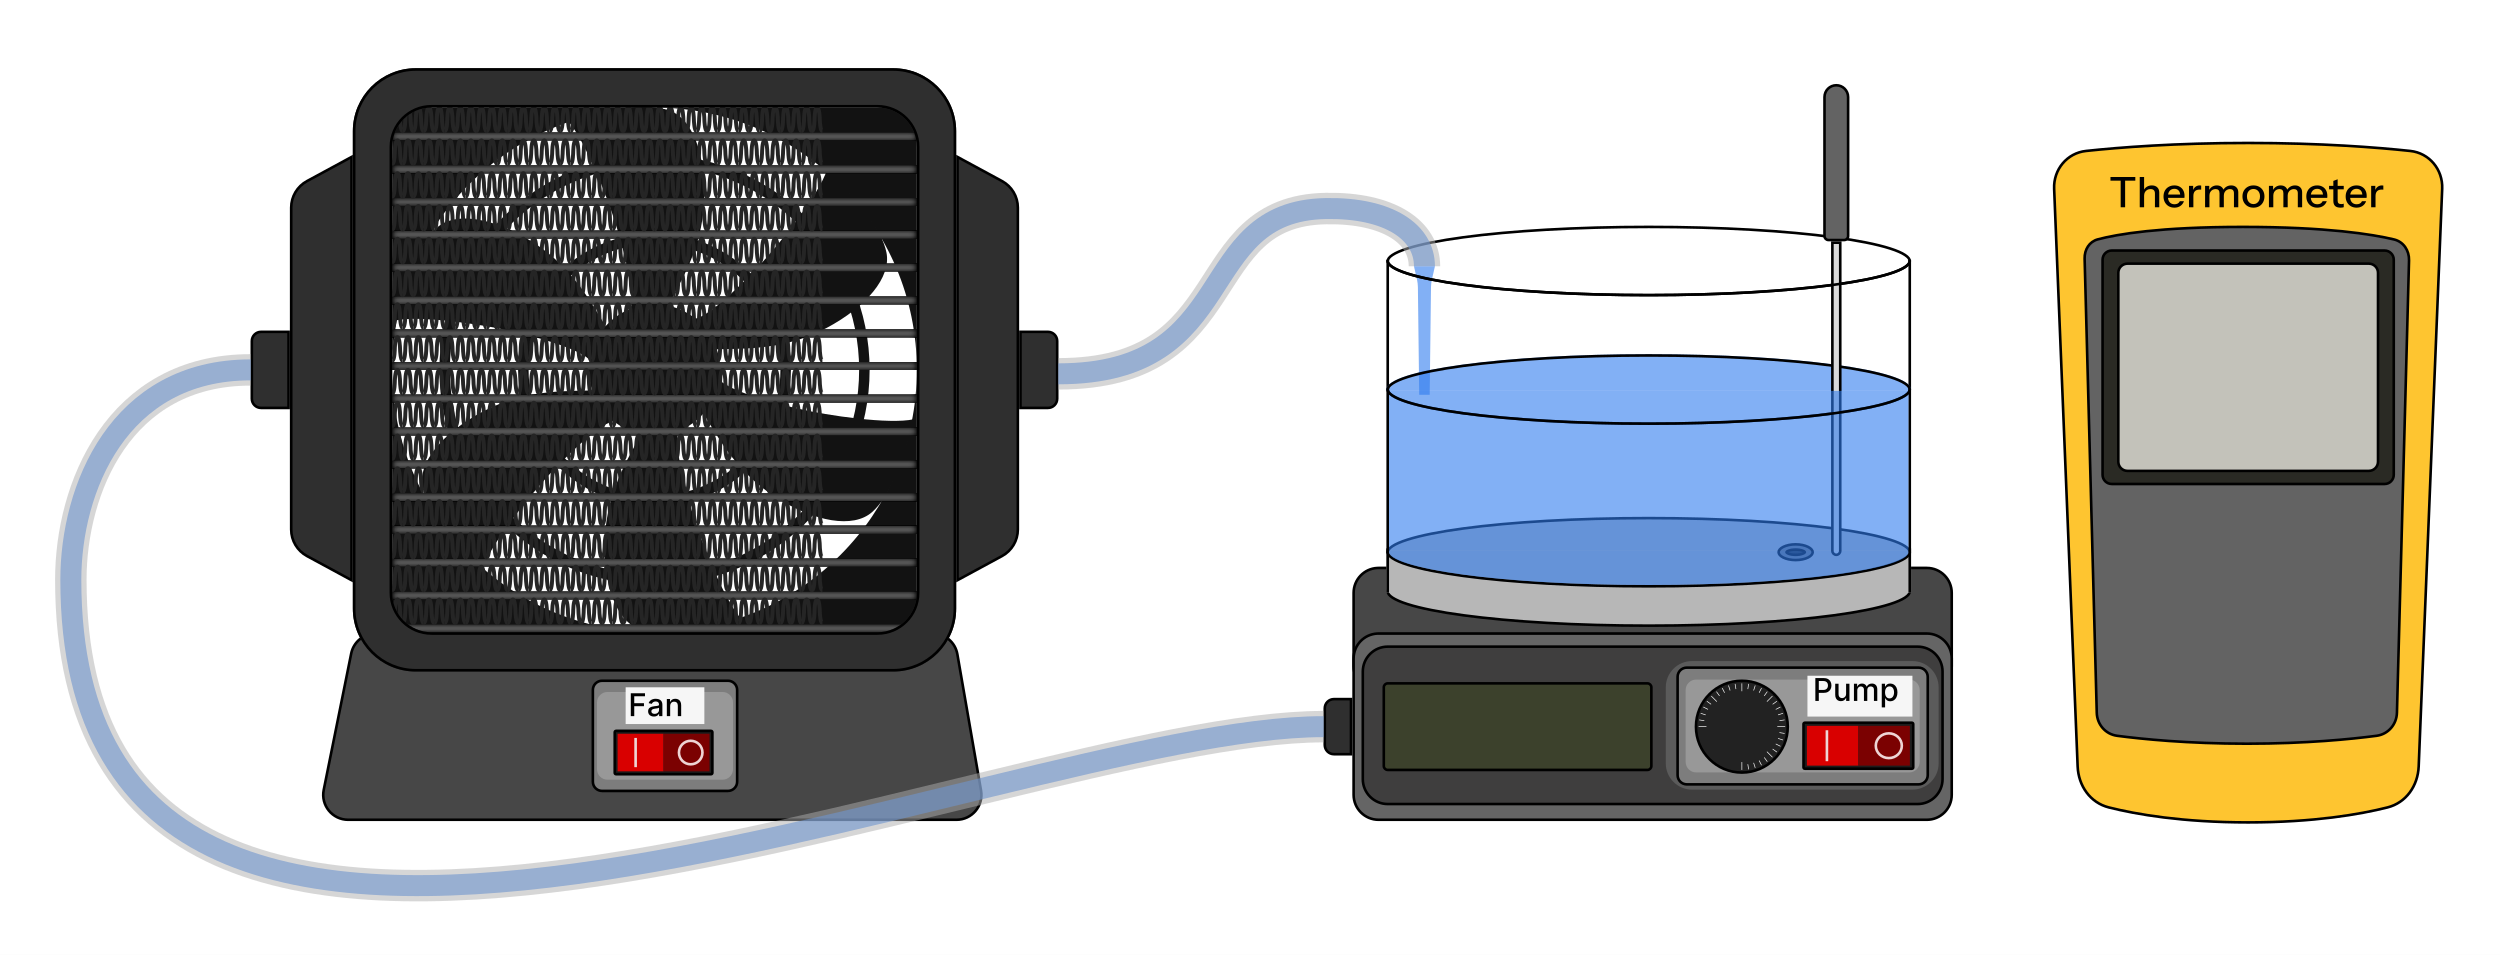
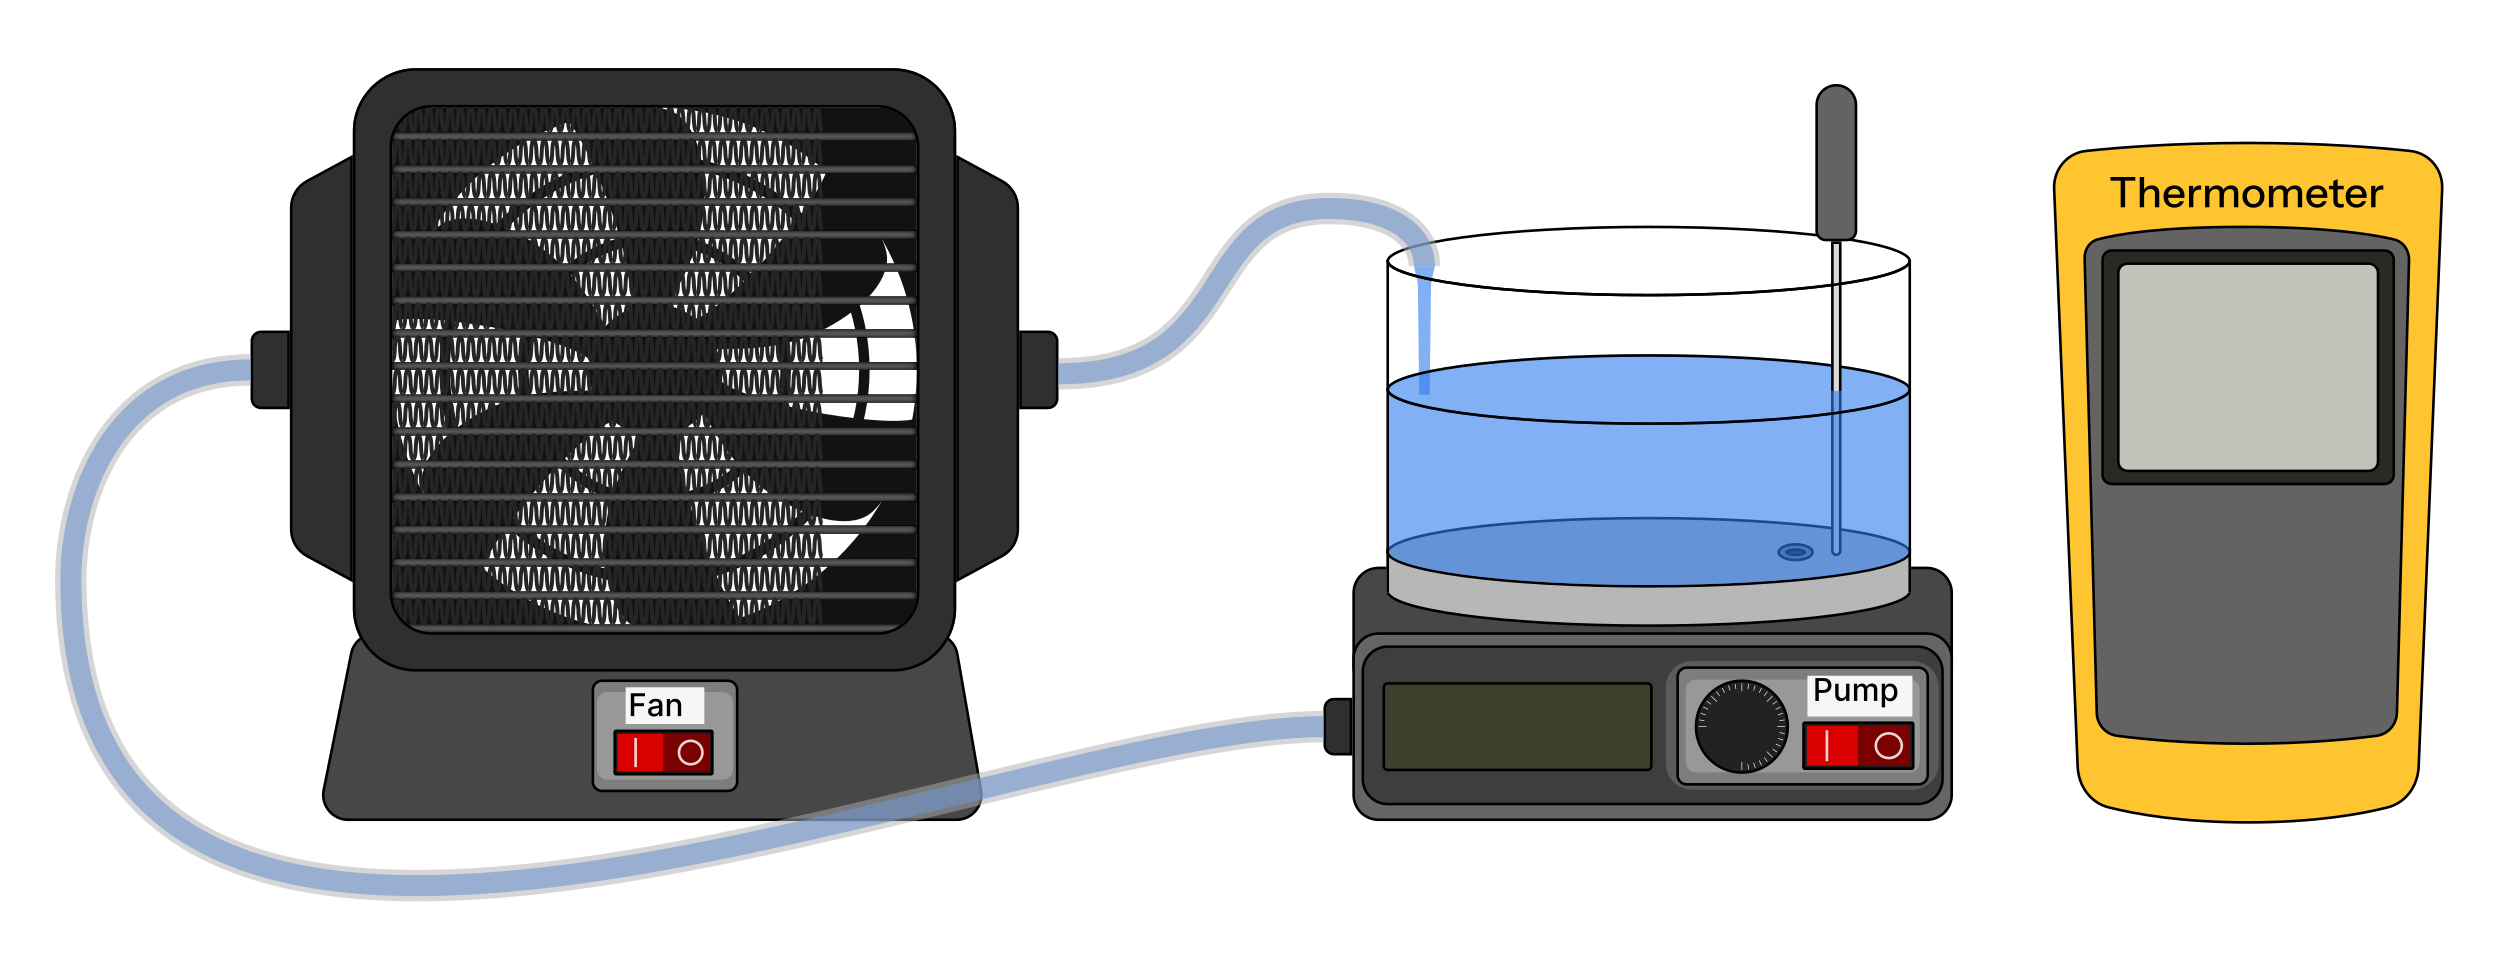
<svg xmlns="http://www.w3.org/2000/svg" xmlns:xlink="http://www.w3.org/1999/xlink" width="953" height="364" viewBox="0 0 953 364" fill="none">
  <g id="crossExchanger">
    <rect width="953" height="364" fill="white" />
    <g id="pump">
      <path id="pumpBack" d="M525.5 216.5H734.5C739.747 216.5 744 220.753 744 226V254C744 259.247 739.747 263.5 734.5 263.5H525.5C520.253 263.5 516 259.247 516 254V226C516 220.917 519.991 216.767 525.011 216.513L525.5 216.5Z" fill="#474747" stroke="black" />
      <path id="pumpFace" d="M525.5 241.5H734.5C739.747 241.5 744 245.753 744 251V303C744 308.247 739.747 312.5 734.5 312.5H525.5C520.253 312.5 516 308.247 516 303V251C516 245.917 519.991 241.767 525.011 241.513L525.5 241.5Z" fill="#656565" stroke="black" />
      <g id="pumpBody">
        <rect id="Rectangle 8" x="740.5" y="306.5" width="221" height="60" rx="9.5" transform="rotate(180 740.5 306.5)" fill="#3F3E3E" stroke="black" />
        <rect id="Rectangle 9" x="739" y="301" width="104" height="49" rx="10" transform="rotate(180 739 301)" fill="#5B5B5B" />
        <rect id="displayScreen" x="527.5" y="260.5" width="102" height="33" rx="1.5" fill="#3C412C" stroke="black" />
      </g>
      <g id="pumpCtrl">
        <g id="ctrlBase">
          <rect id="Rectangle 5" x="639.5" y="254.5" width="95.356" height="44.5" rx="3.5" fill="#7D7D7D" stroke="black" />
          <rect id="Rectangle 6" x="642.569" y="259.056" width="89.218" height="35.389" rx="4" fill="#989898" />
        </g>
        <g id="pumpLabel">
          <rect id="Rectangle 7" x="689" y="257.592" width="40.017" height="15.566" fill="#F6F6F6" />
          <path id="Pump" d="M692.011 267.197V258.47H695.122C695.801 258.47 696.363 258.594 696.809 258.841C697.255 259.088 697.589 259.426 697.811 259.855C698.032 260.281 698.143 260.761 698.143 261.295C698.143 261.832 698.031 262.315 697.806 262.744C697.585 263.17 697.25 263.508 696.801 263.758C696.355 264.006 695.794 264.129 695.117 264.129H692.978V263.013H694.998C695.427 263.013 695.775 262.939 696.042 262.791C696.309 262.641 696.505 262.436 696.63 262.177C696.755 261.919 696.818 261.625 696.818 261.295C696.818 260.966 696.755 260.673 696.63 260.418C696.505 260.162 696.308 259.962 696.038 259.817C695.771 259.672 695.419 259.599 694.981 259.599H693.328V267.197H692.011ZM703.731 264.483V260.652H705.009V267.197H703.756V266.064H703.688C703.538 266.413 703.296 266.704 702.964 266.937C702.634 267.168 702.224 267.283 701.732 267.283C701.312 267.283 700.94 267.19 700.616 267.006C700.295 266.818 700.042 266.541 699.857 266.175C699.675 265.808 699.584 265.355 699.584 264.815V260.652H700.859V264.662C700.859 265.108 700.982 265.463 701.229 265.727C701.476 265.991 701.798 266.123 702.192 266.123C702.431 266.123 702.668 266.064 702.904 265.945C703.143 265.825 703.34 265.645 703.496 265.403C703.655 265.162 703.734 264.855 703.731 264.483ZM706.721 267.197V260.652H707.944V261.717H708.025C708.161 261.356 708.385 261.075 708.694 260.873C709.004 260.669 709.375 260.567 709.806 260.567C710.244 260.567 710.61 260.669 710.906 260.873C711.204 261.078 711.424 261.359 711.566 261.717H711.635C711.791 261.368 712.039 261.089 712.38 260.882C712.721 260.672 713.127 260.567 713.599 260.567C714.193 260.567 714.677 260.753 715.052 261.125C715.43 261.497 715.619 262.058 715.619 262.808V267.197H714.345V262.927C714.345 262.484 714.224 262.163 713.983 261.964C713.741 261.766 713.453 261.666 713.117 261.666C712.703 261.666 712.38 261.794 712.15 262.05C711.92 262.302 711.805 262.628 711.805 263.025V267.197H710.535V262.847C710.535 262.491 710.424 262.206 710.203 261.99C709.981 261.774 709.693 261.666 709.338 261.666C709.096 261.666 708.873 261.73 708.669 261.858C708.467 261.983 708.304 262.158 708.179 262.382C708.056 262.606 707.995 262.866 707.995 263.162V267.197H706.721ZM717.327 269.652V260.652H718.571V261.713H718.677C718.751 261.577 718.858 261.419 718.997 261.24C719.136 261.061 719.329 260.905 719.577 260.771C719.824 260.635 720.15 260.567 720.557 260.567C721.085 260.567 721.557 260.7 721.972 260.967C722.386 261.234 722.712 261.619 722.947 262.122C723.186 262.625 723.305 263.23 723.305 263.937C723.305 264.645 723.187 265.251 722.952 265.757C722.716 266.26 722.392 266.648 721.98 266.92C721.568 267.19 721.098 267.325 720.57 267.325C720.172 267.325 719.847 267.258 719.594 267.125C719.344 266.991 719.148 266.835 719.006 266.656C718.864 266.477 718.754 266.318 718.677 266.179H718.601V269.652H717.327ZM718.575 263.925C718.575 264.385 718.642 264.788 718.775 265.135C718.909 265.481 719.102 265.753 719.355 265.949C719.608 266.142 719.918 266.239 720.284 266.239C720.665 266.239 720.983 266.138 721.239 265.936C721.494 265.731 721.687 265.454 721.818 265.105C721.952 264.756 722.018 264.362 722.018 263.925C722.018 263.493 721.953 263.105 721.822 262.761C721.695 262.418 721.501 262.146 721.243 261.947C720.987 261.748 720.668 261.649 720.284 261.649C719.915 261.649 719.602 261.744 719.347 261.935C719.094 262.125 718.902 262.391 718.771 262.731C718.641 263.072 718.575 263.47 718.575 263.925Z" fill="black" />
        </g>
        <g id="Switch">
          <rect id="switchBack" x="687.5" y="275.5" width="41.825" height="17.537" rx="0.5" fill="#1C1C1C" stroke="black" />
          <rect id="switchOn" x="688.784" y="276.685" width="19.628" height="15.167" fill="#D90000" />
          <rect id="switchOff" x="708.412" y="276.685" width="19.628" height="15.167" fill="#7B0101" />
          <path id="Ellipse 6" d="M720.011 279.556C722.723 279.556 724.972 281.639 724.972 284.268C724.972 286.898 722.723 288.981 720.011 288.981C717.298 288.981 715.05 286.898 715.05 284.268C715.05 281.639 717.298 279.556 720.011 279.556Z" stroke="#EED5D5" />
          <line id="Line 1" x1="696.422" y1="278.37" x2="696.422" y2="290.167" stroke="#EED5D5" />
        </g>
        <g id="flowDial">
          <circle id="dialBody" cx="664" cy="276.999" r="17.5" fill="#222222" stroke="black" />
          <g id="minorTicks">
            <path id="Line 4" d="M647.703 274.418L649.678 274.731" stroke="white" stroke-width="0.25" />
            <path id="Line 4_2" d="M648.307 271.901L650.21 272.519" stroke="white" stroke-width="0.25" />
            <path id="Line 4_3" d="M649.298 269.509L651.08 270.417" stroke="white" stroke-width="0.25" />
            <path id="Line 4_4" d="M650.651 267.301L652.269 268.477" stroke="white" stroke-width="0.25" />
            <path id="Line 4_5" d="M654.301 263.651L655.477 265.269" stroke="white" stroke-width="0.25" />
            <path id="Line 4_6" d="M656.509 262.298L657.417 264.08" stroke="white" stroke-width="0.25" />
            <path id="Line 4_7" d="M658.901 261.307L659.519 263.209" stroke="white" stroke-width="0.25" />
            <path id="Line 4_8" d="M661.419 260.703L661.732 262.678" stroke="white" stroke-width="0.25" />
            <path id="Line 4_9" d="M666.581 260.703L666.268 262.678" stroke="white" stroke-width="0.25" />
            <path id="Line 4_10" d="M669.099 261.307L668.481 263.209" stroke="white" stroke-width="0.25" />
            <path id="Line 4_11" d="M671.491 262.298L670.583 264.08" stroke="white" stroke-width="0.25" />
            <path id="Line 4_12" d="M673.698 263.651L672.523 265.269" stroke="white" stroke-width="0.25" />
            <path id="Line 4_13" d="M677.349 267.301L675.731 268.477" stroke="white" stroke-width="0.25" />
            <path id="Line 4_14" d="M678.701 269.509L676.919 270.417" stroke="white" stroke-width="0.25" />
            <path id="Line 4_15" d="M679.692 271.901L677.79 272.519" stroke="white" stroke-width="0.25" />
            <path id="Line 4_16" d="M680.297 274.418L678.321 274.731" stroke="white" stroke-width="0.25" />
            <path id="Line 4_17" d="M680.297 279.581L678.321 279.268" stroke="white" stroke-width="0.25" />
            <path id="Line 4_18" d="M679.692 282.098L677.79 281.48" stroke="white" stroke-width="0.25" />
            <path id="Line 4_19" d="M678.701 284.49L676.919 283.582" stroke="white" stroke-width="0.25" />
            <path id="Line 4_20" d="M677.349 286.698L675.731 285.522" stroke="white" stroke-width="0.25" />
            <path id="Line 4_21" d="M673.698 290.348L672.523 288.73" stroke="white" stroke-width="0.25" />
            <path id="Line 4_22" d="M671.491 291.701L670.583 289.919" stroke="white" stroke-width="0.25" />
            <path id="Line 4_23" d="M669.099 292.692L668.481 290.79" stroke="white" stroke-width="0.25" />
            <path id="Line 4_24" d="M666.581 293.296L666.268 291.321" stroke="white" stroke-width="0.25" />
          </g>
          <g id="majorTicks">
            <path id="Line 5" d="M664 293.499V290.499" stroke="white" stroke-width="0.25" />
            <path id="Line 5_2" d="M647.5 276.999L650.5 276.999" stroke="white" stroke-width="0.25" />
            <path id="Line 5_3" d="M652.333 265.332L654.454 267.454" stroke="white" stroke-width="0.25" />
            <path id="Line 5_4" d="M664 260.499L664 263.499" stroke="white" stroke-width="0.25" />
            <path id="Line 5_5" d="M675.667 265.332L673.546 267.454" stroke="white" stroke-width="0.25" />
            <path id="Line 5_6" d="M680.5 276.999L677.5 276.999" stroke="white" stroke-width="0.25" />
            <path id="Line 5_7" d="M675.667 288.667L673.546 286.545" stroke="white" stroke-width="0.25" />
          </g>
        </g>
      </g>
      <path id="pumpNozzle" d="M508.5 266.5H515V287.5H508.5C506.567 287.5 505 285.933 505 284V270C505 268.067 506.567 266.5 508.5 266.5Z" fill="#2F2F2F" stroke="black" />
    </g>
    <g id="Tank">
      <g id="back">
        <g id="tankBackground">
          <path id="Ellipse 3" d="M628.5 212.5C656.099 212.5 681.075 214.01 699.144 216.449C708.181 217.669 715.47 219.12 720.489 220.722C723.002 221.524 724.917 222.354 726.193 223.196C727.494 224.054 728 224.834 728 225.5C728 226.166 727.494 226.946 726.193 227.804C724.917 228.646 723.002 229.476 720.489 230.278C715.47 231.88 708.181 233.331 699.144 234.551C681.075 236.99 656.099 238.5 628.5 238.5C600.901 238.5 575.925 236.99 557.856 234.551C548.819 233.331 541.53 231.88 536.511 230.278C533.998 229.476 532.083 228.646 530.807 227.804C529.506 226.946 529 226.166 529 225.5C529 224.834 529.506 224.054 530.807 223.196C532.083 222.354 533.998 221.524 536.511 220.722C541.53 219.12 548.819 217.669 557.856 216.449C575.925 214.01 600.901 212.5 628.5 212.5Z" fill="#B7B7B7" stroke="black" />
          <g id="Rectangle 2">
            <mask id="path-49-inside-1_1_2" fill="white">
              <path d="M528.5 209H728.5V226H528.5V209Z" />
            </mask>
            <path d="M528.5 209H728.5V226H528.5V209Z" fill="#B7B7B7" />
            <path d="M728.5 209H727.5V226H728.5H729.5V209H728.5ZM528.5 226H529.5V209H528.5H527.5V226H528.5Z" fill="black" mask="url(#path-49-inside-1_1_2)" />
          </g>
          <path id="Ellipse 2" d="M628.5 197.5C656.099 197.5 681.075 199.01 699.144 201.449C708.181 202.669 715.47 204.12 720.489 205.722C723.002 206.524 724.917 207.354 726.193 208.196C727.494 209.054 728 209.834 728 210.5C728 211.166 727.494 211.946 726.193 212.804C724.917 213.646 723.002 214.476 720.489 215.278C715.47 216.88 708.181 218.331 699.144 219.551C681.075 221.99 656.099 223.5 628.5 223.5C600.901 223.5 575.925 221.99 557.856 219.551C548.819 218.331 541.53 216.88 536.511 215.278C533.998 214.476 532.083 213.646 530.807 212.804C529.506 211.946 529 211.166 529 210.5C529 209.834 529.506 209.054 530.807 208.196C532.083 207.354 533.998 206.524 536.511 205.722C541.53 204.12 548.819 202.669 557.856 201.449C575.925 199.01 600.901 197.5 628.5 197.5Z" fill="#B7B7B7" stroke="black" />
          <g id="Rectangle 1">
            <mask id="path-52-inside-2_1_2" fill="white">
              <path d="M528.5 99H728.5V211H528.5V99Z" />
            </mask>
            <path d="M728.5 99H727.5V211H728.5H729.5V99H728.5ZM528.5 211H529.5V99H528.5H527.5V211H528.5Z" fill="black" mask="url(#path-52-inside-2_1_2)" />
          </g>
          <g id="ioHole">
            <path id="Ellipse 4" d="M684.5 207.5C686.372 207.5 688.043 207.881 689.227 208.473C690.44 209.079 691 209.825 691 210.5C691 211.175 690.44 211.921 689.227 212.527C688.043 213.119 686.372 213.5 684.5 213.5C682.628 213.5 680.957 213.119 679.773 212.527C678.56 211.921 678 211.175 678 210.5C678 209.825 678.56 209.079 679.773 208.473C680.957 207.881 682.628 207.5 684.5 207.5Z" fill="#707070" stroke="black" />
            <path id="Ellipse 5" d="M684.5 209.5C685.56 209.5 686.499 209.662 687.153 209.907C687.482 210.031 687.713 210.166 687.854 210.29C687.994 210.415 688 210.487 688 210.5C688 210.513 687.994 210.585 687.854 210.71C687.713 210.834 687.482 210.969 687.153 211.093C686.499 211.338 685.56 211.5 684.5 211.5C683.44 211.5 682.501 211.338 681.847 211.093C681.518 210.969 681.287 210.834 681.146 210.71C681.006 210.585 681 210.513 681 210.5C681 210.487 681.006 210.415 681.146 210.29C681.287 210.166 681.518 210.031 681.847 209.907C682.501 209.662 683.44 209.5 684.5 209.5Z" fill="#222222" stroke="black" />
          </g>
        </g>
        <path id="tankWaterTopBack" d="M628.5 135C683.728 135 728.5 141.044 728.5 148.5C728.5 148.667 728.476 148.834 728.432 149H528.568C528.524 148.834 528.5 148.667 528.5 148.5C528.5 141.044 573.272 135 628.5 135Z" fill="#2F7CEF" fill-opacity="0.6" />
        <path id="ouletStream" d="M547 101.5C544.333 101.5 541.667 101.5 539 101.5C539.155 102.317 539.355 103.133 539.558 103.95C540.009 105.763 540.474 107.576 540.5 109.389C540.685 122.276 540.817 135.163 540.97 148.05C540.98 148.867 540.99 149.683 541 150.5C542.333 150.5 543.667 150.5 545 150.5C545.01 149.683 545.02 148.867 545.03 148.05C545.183 135.163 545.315 122.276 545.5 109.389C545.526 107.576 545.991 105.763 546.442 103.95C546.645 103.133 546.845 102.317 547 101.5Z" fill="#2F7CEF" fill-opacity="0.6" />
        <path id="tankRimOutlineBack" d="M628.5 86.5C656.099 86.5 681.075 88.01 699.144 90.449C708.181 91.669 715.47 93.12 720.489 94.722C723.002 95.524 724.917 96.354 726.193 97.196C727.494 98.054 728 98.834 728 99.5C728 100.166 727.494 100.946 726.193 101.804C724.917 102.646 723.002 103.476 720.489 104.278C715.47 105.88 708.181 107.331 699.144 108.551C681.075 110.99 656.099 112.5 628.5 112.5C600.901 112.5 575.925 110.99 557.856 108.551C548.819 107.331 541.53 105.88 536.511 104.278C533.998 103.476 532.083 102.646 530.807 101.804C529.506 100.946 529 100.166 529 99.5C529 98.834 529.506 98.054 530.807 97.196C532.083 96.354 533.998 95.524 536.511 94.722C541.53 93.12 548.819 91.669 557.856 90.449C575.925 88.01 600.901 86.5 628.5 86.5Z" stroke="black" />
        <path id="waterTopOutlineBack" d="M628.5 135.5C656.099 135.5 681.075 137.01 699.144 139.449C708.181 140.669 715.47 142.12 720.489 143.722C723.002 144.524 724.917 145.354 726.193 146.196C727.494 147.054 728 147.834 728 148.5C728 149.166 727.494 149.946 726.193 150.804C724.917 151.646 723.002 152.476 720.489 153.278C715.47 154.88 708.181 156.331 699.144 157.551C681.075 159.99 656.099 161.5 628.5 161.5C600.901 161.5 575.925 159.99 557.856 157.551C548.819 156.331 541.53 154.88 536.511 153.278C533.998 152.476 532.083 151.646 530.807 150.804C529.506 149.946 529 149.166 529 148.5C529 147.834 529.506 147.054 530.807 146.196C532.083 145.354 533.998 144.524 536.511 143.722C541.53 142.12 548.819 140.669 557.856 139.449C575.925 137.01 600.901 135.5 628.5 135.5Z" stroke="black" />
      </g>
      <g id="thermStick">
        <path id="Rectangle 20" d="M701.5 92.5V210C701.5 210.828 700.828 211.5 700 211.5C699.172 211.5 698.5 210.828 698.5 210V92.5H701.5Z" fill="#D9D9D9" stroke="black" />
-         <path id="Rectangle 21" d="M700 32.5C702.485 32.5 704.5 34.515 704.5 37V90C704.5 90.828 703.828 91.5 703 91.5H697C696.172 91.5 695.5 90.828 695.5 90V37C695.5 34.515 697.515 32.5 700 32.5Z" fill="#636363" stroke="black" />
+         <path id="Rectangle 21" d="M700 32.5C704.142 32.5 707.5 35.858 707.5 40V88C707.5 89.933 705.933 91.5 704 91.5H696C694.067 91.5 692.5 89.933 692.5 88V40C692.5 35.858 695.858 32.5 700 32.5Z" fill="#636363" stroke="black" />
      </g>
      <g id="front">
        <path id="waterBottom" d="M727.434 210C727.477 210.166 727.5 210.333 727.5 210.5C727.5 216.5 687.5 223 628.432 223C567 223 529.5 216 529.5 210.5C529.5 210.333 529.523 210.166 529.566 210H727.434Z" fill="#2F7CEF" fill-opacity="0.6" />
        <rect id="tankWaterRect" x="529.5" y="149" width="198" height="61" fill="#2F7CEF" fill-opacity="0.6" />
        <path id="tankTopRim" d="M728.432 99C728.476 99.166 728.5 99.332 728.5 99.5C728.5 106.956 683.728 113 628.5 113C573.272 113 528.5 106.956 528.5 99.5C528.5 99.332 528.524 99.166 528.568 99H529.64C529.539 99.195 529.5 99.362 529.5 99.5C529.5 99.9 529.814 100.549 531.082 101.386C532.302 102.191 534.166 103.005 536.662 103.802C541.64 105.391 548.896 106.836 557.923 108.055C575.963 110.49 600.916 112 628.5 112C656.084 112 681.037 110.49 699.077 108.055C708.104 106.836 715.36 105.391 720.338 103.802C722.834 103.005 724.698 102.191 725.918 101.386C727.186 100.549 727.5 99.9 727.5 99.5C727.5 99.362 727.461 99.195 727.36 99H728.432Z" fill="black" />
        <path id="waterTopOutlineFront" d="M728.432 148C728.476 148.166 728.5 148.333 728.5 148.5C728.5 155.956 683.728 162 628.5 162C573.272 162 528.5 155.956 528.5 148.5C528.5 148.333 528.524 148.166 528.568 148H529.64C529.539 148.195 529.5 148.362 529.5 148.5C529.5 148.9 529.814 149.549 531.082 150.386C532.302 151.191 534.166 152.005 536.662 152.802C541.64 154.391 548.896 155.836 557.923 157.055C575.963 159.49 600.916 161 628.5 161C656.084 161 681.037 159.49 699.077 157.055C708.104 155.836 715.36 154.391 720.338 152.802C722.834 152.005 724.698 151.191 725.918 150.386C727.186 149.549 727.5 148.9 727.5 148.5C727.5 148.362 727.461 148.195 727.36 148H728.432Z" fill="black" />
      </g>
    </g>
    <g id="fan">
      <g id="fanBackground">
        <path id="Subtract" d="M349.5 241H249.5C304.729 241 349.5 196.228 349.5 141C349.5 85.772 304.729 41 249.5 41C194.272 41 149.5 85.772 149.5 141C149.5 196.228 194.272 241 249.5 241H149.5V41H349.5V241Z" fill="#121212" />
        <circle id="Ellipse 8" cx="249.5" cy="141" r="80" stroke="#121212" stroke-width="4" />
        <circle id="Ellipse 9" cx="249.5" cy="141" r="50" stroke="#121212" stroke-width="4" />
        <circle id="Ellipse 10" cx="249.5" cy="141" r="25" fill="#121212" />
      </g>
      <g id="fanRotate">
        <path id="blade" d="M234.991 86.328C239.376 100.672 242.612 116.369 239.655 118.842L253.361 118.879C257.862 109.66 267.771 96.174 268.461 76.095C269.043 59.186 264.124 45.122 254.969 42.052C246.813 39.317 232.694 41.02 216.389 46.005C222.747 52.949 231.482 74.852 234.991 86.328Z" fill="#121212" />
        <path id="blade_2" d="M194.9 126.22C209.516 129.594 224.728 134.641 225.39 138.437L232.276 126.587C226.543 118.079 219.818 102.755 202.774 92.117C188.421 83.158 173.782 80.386 166.546 86.78C160.099 92.476 154.514 105.555 150.678 122.168C159.872 120.134 183.208 123.52 194.9 126.22Z" fill="#121212" />
        <path id="blade_3" d="M209.403 180.885C219.633 169.914 231.609 159.264 235.228 160.588L228.408 148.7C218.174 149.411 201.54 147.573 183.805 157.015C168.871 164.965 159.151 176.257 161.07 185.721C162.779 194.152 171.313 205.528 183.783 217.156C186.618 208.178 201.219 189.661 209.403 180.885Z" fill="#121212" />
        <path id="blade_4" d="M263.995 195.658C259.61 181.313 256.374 165.617 259.331 163.144L245.625 163.107C241.124 172.325 231.215 185.812 230.524 205.891C229.943 222.8 234.862 236.864 244.017 239.934C252.173 242.669 266.292 240.966 282.597 235.981C276.239 229.037 267.504 207.134 263.995 195.658Z" fill="#121212" />
        <path id="blade_5" d="M304.085 155.766C289.47 152.392 274.258 147.345 273.595 143.549L266.71 155.399C272.443 163.907 279.168 179.231 296.212 189.869C310.565 198.827 325.204 201.599 332.44 195.206C338.887 189.51 344.472 176.431 348.307 159.818C339.114 161.852 315.778 158.466 304.085 155.766Z" fill="#121212" />
        <path id="blade_6" d="M289.583 101.101C279.353 112.071 267.377 122.722 263.758 121.398L270.578 133.286C280.812 132.574 297.446 134.412 315.181 124.971C330.115 117.02 339.835 105.729 337.916 96.265C336.207 87.834 327.673 76.458 315.203 64.829C312.368 73.808 297.767 92.325 289.583 101.101Z" fill="#121212" />
      </g>
    </g>
    <g id="heatExchanger">
      <g id="fins">
        <g id="fins_inner" data-figma-trr="l16u1-0f">
          <g id="finArray">
            <g id="hexTube" filter="url(#filter0_i_1_2)">
              <line x1="149.5" y1="52" x2="349.5" y2="52" stroke="#7B7B7B" stroke-width="3" />
            </g>
            <g id="fins_2">
              <path id="Vector 1" d="M149.5 50C150.5 50 150.5 45 150.5 45.5C150.5 46 150.5 41 151.5 41C152.3 41 152.5 44.833 152.5 45.5C152.5 46.167 152.7 50 153.5 50" stroke="#252525" stroke-width="1.5" />
              <path id="Vector 1_2" d="M153.5 50C154.5 50 154.5 45 154.5 45.5C154.5 46 154.5 41 155.5 41C156.3 41 156.5 44.833 156.5 45.5C156.5 46.167 156.7 50 157.5 50" stroke="#252525" stroke-width="1.5" />
              <path id="Vector 1_3" d="M157.5 50C158.5 50 158.5 45 158.5 45.5C158.5 46 158.5 41 159.5 41C160.3 41 160.5 44.833 160.5 45.5C160.5 46.167 160.7 50 161.5 50" stroke="#252525" stroke-width="1.5" />
              <path id="Vector 1_4" d="M161.5 50C162.5 50 162.5 45 162.5 45.5C162.5 46 162.5 41 163.5 41C164.3 41 164.5 44.833 164.5 45.5C164.5 46.167 164.7 50 165.5 50" stroke="#252525" stroke-width="1.5" />
              <path id="Vector 1_5" d="M165.5 50C166.5 50 166.5 45 166.5 45.5C166.5 46 166.5 41 167.5 41C168.3 41 168.5 44.833 168.5 45.5C168.5 46.167 168.7 50 169.5 50" stroke="#252525" stroke-width="1.5" />
              <path id="Vector 1_6" d="M169.5 50C170.5 50 170.5 45 170.5 45.5C170.5 46 170.5 41 171.5 41C172.3 41 172.5 44.833 172.5 45.5C172.5 46.167 172.7 50 173.5 50" stroke="#252525" stroke-width="1.5" />
              <path id="Vector 1_7" d="M173.5 50C174.5 50 174.5 45 174.5 45.5C174.5 46 174.5 41 175.5 41C176.3 41 176.5 44.833 176.5 45.5C176.5 46.167 176.7 50 177.5 50" stroke="#252525" stroke-width="1.5" />
              <path id="Vector 1_8" d="M177.5 50C178.5 50 178.5 45 178.5 45.5C178.5 46 178.5 41 179.5 41C180.3 41 180.5 44.833 180.5 45.5C180.5 46.167 180.7 50 181.5 50" stroke="#252525" stroke-width="1.5" />
              <path id="Vector 1_9" d="M181.5 50C182.5 50 182.5 45 182.5 45.5C182.5 46 182.5 41 183.5 41C184.3 41 184.5 44.833 184.5 45.5C184.5 46.167 184.7 50 185.5 50" stroke="#252525" stroke-width="1.5" />
              <path id="Vector 1_10" d="M185.5 50C186.5 50 186.5 45 186.5 45.5C186.5 46 186.5 41 187.5 41C188.3 41 188.5 44.833 188.5 45.5C188.5 46.167 188.7 50 189.5 50" stroke="#252525" stroke-width="1.5" />
              <path id="Vector 1_11" d="M189.5 50C190.5 50 190.5 45 190.5 45.5C190.5 46 190.5 41 191.5 41C192.3 41 192.5 44.833 192.5 45.5C192.5 46.167 192.7 50 193.5 50" stroke="#252525" stroke-width="1.5" />
              <path id="Vector 1_12" d="M193.5 50C194.5 50 194.5 45 194.5 45.5C194.5 46 194.5 41 195.5 41C196.3 41 196.5 44.833 196.5 45.5C196.5 46.167 196.7 50 197.5 50" stroke="#252525" stroke-width="1.5" />
              <path id="Vector 1_13" d="M197.5 50C198.5 50 198.5 45 198.5 45.5C198.5 46 198.5 41 199.5 41C200.3 41 200.5 44.833 200.5 45.5C200.5 46.167 200.7 50 201.5 50" stroke="#252525" stroke-width="1.5" />
              <path id="Vector 1_14" d="M201.5 50C202.5 50 202.5 45 202.5 45.5C202.5 46 202.5 41 203.5 41C204.3 41 204.5 44.833 204.5 45.5C204.5 46.167 204.7 50 205.5 50" stroke="#252525" stroke-width="1.5" />
              <path id="Vector 1_15" d="M205.5 50C206.5 50 206.5 45 206.5 45.5C206.5 46 206.5 41 207.5 41C208.3 41 208.5 44.833 208.5 45.5C208.5 46.167 208.7 50 209.5 50" stroke="#252525" stroke-width="1.5" />
              <path id="Vector 1_16" d="M209.5 50C210.5 50 210.5 45 210.5 45.5C210.5 46 210.5 41 211.5 41C212.3 41 212.5 44.833 212.5 45.5C212.5 46.167 212.7 50 213.5 50" stroke="#252525" stroke-width="1.5" />
              <path id="Vector 1_17" d="M213.5 50C214.5 50 214.5 45 214.5 45.5C214.5 46 214.5 41 215.5 41C216.3 41 216.5 44.833 216.5 45.5C216.5 46.167 216.7 50 217.5 50" stroke="#252525" stroke-width="1.5" />
              <path id="Vector 1_18" d="M217.5 50C218.5 50 218.5 45 218.5 45.5C218.5 46 218.5 41 219.5 41C220.3 41 220.5 44.833 220.5 45.5C220.5 46.167 220.7 50 221.5 50" stroke="#252525" stroke-width="1.5" />
              <path id="Vector 1_19" d="M221.5 50C222.5 50 222.5 45 222.5 45.5C222.5 46 222.5 41 223.5 41C224.3 41 224.5 44.833 224.5 45.5C224.5 46.167 224.7 50 225.5 50" stroke="#252525" stroke-width="1.5" />
              <path id="Vector 1_20" d="M225.5 50C226.5 50 226.5 45 226.5 45.5C226.5 46 226.5 41 227.5 41C228.3 41 228.5 44.833 228.5 45.5C228.5 46.167 228.7 50 229.5 50" stroke="#252525" stroke-width="1.5" />
              <path id="Vector 1_21" d="M229.5 50C230.5 50 230.5 45 230.5 45.5C230.5 46 230.5 41 231.5 41C232.3 41 232.5 44.833 232.5 45.5C232.5 46.167 232.7 50 233.5 50" stroke="#252525" stroke-width="1.5" />
              <path id="Vector 1_22" d="M233.5 50C234.5 50 234.5 45 234.5 45.5C234.5 46 234.5 41 235.5 41C236.3 41 236.5 44.833 236.5 45.5C236.5 46.167 236.7 50 237.5 50" stroke="#252525" stroke-width="1.5" />
              <path id="Vector 1_23" d="M237.5 50C238.5 50 238.5 45 238.5 45.5C238.5 46 238.5 41 239.5 41C240.3 41 240.5 44.833 240.5 45.5C240.5 46.167 240.7 50 241.5 50" stroke="#252525" stroke-width="1.5" />
              <path id="Vector 1_24" d="M241.5 50C242.5 50 242.5 45 242.5 45.5C242.5 46 242.5 41 243.5 41C244.3 41 244.5 44.833 244.5 45.5C244.5 46.167 244.7 50 245.5 50" stroke="#252525" stroke-width="1.5" />
              <path id="Vector 1_25" d="M245.5 50C246.5 50 246.5 45 246.5 45.5C246.5 46 246.5 41 247.5 41C248.3 41 248.5 44.833 248.5 45.5C248.5 46.167 248.7 50 249.5 50" stroke="#252525" stroke-width="1.5" />
              <path id="Vector 1_26" d="M249.5 50C250.5 50 250.5 45 250.5 45.5C250.5 46 250.5 41 251.5 41C252.3 41 252.5 44.833 252.5 45.5C252.5 46.167 252.7 50 253.5 50" stroke="#252525" stroke-width="1.5" />
              <path id="Vector 1_27" d="M253.5 50C254.5 50 254.5 45 254.5 45.5C254.5 46 254.5 41 255.5 41C256.3 41 256.5 44.833 256.5 45.5C256.5 46.167 256.7 50 257.5 50" stroke="#252525" stroke-width="1.5" />
              <path id="Vector 1_28" d="M257.5 50C258.5 50 258.5 45 258.5 45.5C258.5 46 258.5 41 259.5 41C260.3 41 260.5 44.833 260.5 45.5C260.5 46.167 260.7 50 261.5 50" stroke="#252525" stroke-width="1.5" />
              <path id="Vector 1_29" d="M261.5 50C262.5 50 262.5 45 262.5 45.5C262.5 46 262.5 41 263.5 41C264.3 41 264.5 44.833 264.5 45.5C264.5 46.167 264.7 50 265.5 50" stroke="#252525" stroke-width="1.5" />
              <path id="Vector 1_30" d="M265.5 50C266.5 50 266.5 45 266.5 45.5C266.5 46 266.5 41 267.5 41C268.3 41 268.5 44.833 268.5 45.5C268.5 46.167 268.7 50 269.5 50" stroke="#252525" stroke-width="1.5" />
              <path id="Vector 1_31" d="M269.5 50C270.5 50 270.5 45 270.5 45.5C270.5 46 270.5 41 271.5 41C272.3 41 272.5 44.833 272.5 45.5C272.5 46.167 272.7 50 273.5 50" stroke="#252525" stroke-width="1.5" />
              <path id="Vector 1_32" d="M273.5 50C274.5 50 274.5 45 274.5 45.5C274.5 46 274.5 41 275.5 41C276.3 41 276.5 44.833 276.5 45.5C276.5 46.167 276.7 50 277.5 50" stroke="#252525" stroke-width="1.5" />
              <path id="Vector 1_33" d="M277.5 50C278.5 50 278.5 45 278.5 45.5C278.5 46 278.5 41 279.5 41C280.3 41 280.5 44.833 280.5 45.5C280.5 46.167 280.7 50 281.5 50" stroke="#252525" stroke-width="1.5" />
              <path id="Vector 1_34" d="M281.5 50C282.5 50 282.5 45 282.5 45.5C282.5 46 282.5 41 283.5 41C284.3 41 284.5 44.833 284.5 45.5C284.5 46.167 284.7 50 285.5 50" stroke="#252525" stroke-width="1.5" />
              <path id="Vector 1_35" d="M285.5 50C286.5 50 286.5 45 286.5 45.5C286.5 46 286.5 41 287.5 41C288.3 41 288.5 44.833 288.5 45.5C288.5 46.167 288.7 50 289.5 50" stroke="#252525" stroke-width="1.5" />
              <path id="Vector 1_36" d="M289.5 50C290.5 50 290.5 45 290.5 45.5C290.5 46 290.5 41 291.5 41C292.3 41 292.5 44.833 292.5 45.5C292.5 46.167 292.7 50 293.5 50" stroke="#252525" stroke-width="1.5" />
              <path id="Vector 1_37" d="M293.5 50C294.5 50 294.5 45 294.5 45.5C294.5 46 294.5 41 295.5 41C296.3 41 296.5 44.833 296.5 45.5C296.5 46.167 296.7 50 297.5 50" stroke="#252525" stroke-width="1.5" />
              <path id="Vector 1_38" d="M297.5 50C298.5 50 298.5 45 298.5 45.5C298.5 46 298.5 41 299.5 41C300.3 41 300.5 44.833 300.5 45.5C300.5 46.167 300.7 50 301.5 50" stroke="#252525" stroke-width="1.5" />
              <path id="Vector 1_39" d="M301.5 50C302.5 50 302.5 45 302.5 45.5C302.5 46 302.5 41 303.5 41C304.3 41 304.5 44.833 304.5 45.5C304.5 46.167 304.7 50 305.5 50" stroke="#252525" stroke-width="1.5" />
              <path id="Vector 1_40" d="M305.5 50C306.5 50 306.5 45 306.5 45.5C306.5 46 306.5 41 307.5 41C308.3 41 308.5 44.833 308.5 45.5C308.5 46.167 308.7 50 309.5 50" stroke="#252525" stroke-width="1.5" />
              <g id="Repeat group 1">
                <g id="Repeat group 1_inner" data-figma-trr="l10u1-0f">
                  <path id="Vector 2" d="M309.5 50C310.5 50 310.5 45 310.5 45.5C310.5 46 310.5 41 311.5 41C312.3 41 312.5 44.833 312.5 45.5C312.5 46.167 312.7 50 313.5 50" stroke="#252525" stroke-width="1.5" />
                </g>
                <use xlink:href="#Repeat%20group%201_inner" transform="translate(4)" />
                <use xlink:href="#Repeat%20group%201_inner" transform="translate(8)" />
                <use xlink:href="#Repeat%20group%201_inner" transform="translate(12)" />
                <use xlink:href="#Repeat%20group%201_inner" transform="translate(16)" />
                <use xlink:href="#Repeat%20group%201_inner" transform="translate(20)" />
                <use xlink:href="#Repeat%20group%201_inner" transform="translate(24)" />
                <use xlink:href="#Repeat%20group%201_inner" transform="translate(28)" />
                <use xlink:href="#Repeat%20group%201_inner" transform="translate(32)" />
                <use xlink:href="#Repeat%20group%201_inner" transform="translate(36)" />
              </g>
            </g>
          </g>
        </g>
        <use xlink:href="#fins_inner" transform="translate(0 12.5)" />
        <use xlink:href="#fins_inner" transform="translate(0 25)" />
        <use xlink:href="#fins_inner" transform="translate(0 37.5)" />
        <use xlink:href="#fins_inner" transform="translate(0 50)" />
        <use xlink:href="#fins_inner" transform="translate(0 62.5)" />
        <use xlink:href="#fins_inner" transform="translate(0 75)" />
        <use xlink:href="#fins_inner" transform="translate(0 87.5)" />
        <use xlink:href="#fins_inner" transform="translate(0 100)" />
        <use xlink:href="#fins_inner" transform="translate(0 112.5)" />
        <use xlink:href="#fins_inner" transform="translate(0 125)" />
        <use xlink:href="#fins_inner" transform="translate(0 137.5)" />
        <use xlink:href="#fins_inner" transform="translate(0 150)" />
        <use xlink:href="#fins_inner" transform="translate(0 162.5)" />
        <use xlink:href="#fins_inner" transform="translate(0 175)" />
        <use xlink:href="#fins_inner" transform="translate(0 187.5)" />
      </g>
      <path id="hexBase" d="M143.187 241.5H355.587C360.207 241.5 364.156 244.823 364.946 249.375L373.975 301.375C374.983 307.184 370.511 312.5 364.614 312.5H132.715C126.715 312.5 122.217 307.006 123.401 301.124L133.874 249.124C134.767 244.69 138.663 241.5 143.187 241.5Z" fill="#474747" stroke="black" />
      <g id="outerHex">
        <mask id="path-119-inside-3_1_2" fill="white">
          <path d="M340.5 26C353.755 26 364.5 36.745 364.5 50V232C364.5 245.255 353.755 256 340.5 256H158.5C145.245 256 134.5 245.255 134.5 232V50C134.5 36.745 145.245 26 158.5 26H340.5ZM164.5 41C156.216 41 149.5 47.716 149.5 56V226C149.5 234.284 156.216 241 164.5 241H334.5C342.784 241 349.5 234.284 349.5 226V56C349.5 47.716 342.784 41 334.5 41H164.5Z" />
        </mask>
        <path d="M340.5 26C353.755 26 364.5 36.745 364.5 50V232C364.5 245.255 353.755 256 340.5 256H158.5C145.245 256 134.5 245.255 134.5 232V50C134.5 36.745 145.245 26 158.5 26H340.5ZM164.5 41C156.216 41 149.5 47.716 149.5 56V226C149.5 234.284 156.216 241 164.5 241H334.5C342.784 241 349.5 234.284 349.5 226V56C349.5 47.716 342.784 41 334.5 41H164.5Z" fill="#2F2F2F" />
        <path d="M164.5 41L164.5 40H164.5L164.5 41ZM349.5 56L350.5 56V56L349.5 56ZM340.5 26V27C353.203 27 363.5 37.297 363.5 50H364.5H365.5C365.5 36.193 354.307 25 340.5 25V26ZM364.5 50H363.5V232H364.5H365.5V50H364.5ZM364.5 232H363.5C363.5 244.703 353.203 255 340.5 255V256V257C354.307 257 365.5 245.807 365.5 232H364.5ZM340.5 256V255H158.5V256V257H340.5V256ZM158.5 256V255C145.797 255 135.5 244.703 135.5 232H134.5H133.5C133.5 245.807 144.693 257 158.5 257V256ZM134.5 232H135.5V50H134.5H133.5V232H134.5ZM134.5 50H135.5C135.5 37.297 145.797 27 158.5 27V26V25C144.693 25 133.5 36.193 133.5 50H134.5ZM158.5 26V27H340.5V26V25H158.5V26ZM164.5 41L164.5 40C155.663 40 148.5 47.163 148.5 56H149.5H150.5C150.5 48.268 156.768 42 164.5 42L164.5 41ZM149.5 56H148.5V226H149.5H150.5V56H149.5ZM149.5 226H148.5C148.5 234.837 155.663 242 164.5 242V241V240C156.768 240 150.5 233.732 150.5 226H149.5ZM164.5 241V242H334.5V241V240H164.5V241ZM334.5 241V242C343.337 242 350.5 234.837 350.5 226H349.5H348.5C348.5 233.732 342.232 240 334.5 240V241ZM349.5 226H350.5V56H349.5H348.5V226H349.5ZM349.5 56L350.5 56C350.5 47.163 343.337 40 334.5 40V41V42C342.232 42 348.5 48.268 348.5 56L349.5 56ZM334.5 41V40H164.5V41V42H334.5V41Z" fill="black" mask="url(#path-119-inside-3_1_2)" />
      </g>
      <path id="Rectangle 12" d="M134 221.16L117.022 211.965C113.312 209.955 111 206.073 111 201.853V79.147C111 74.927 113.312 71.045 117.022 69.035L134 59.839V221.16Z" fill="#2F2F2F" stroke="black" />
      <path id="Rectangle 13" d="M365 221.16L381.978 211.965C385.688 209.955 388 206.073 388 201.853V79.147C388 74.927 385.688 71.045 381.978 69.035L365 59.839V221.16Z" fill="#2F2F2F" stroke="black" />
      <path id="Rectangle 14" d="M99.5 126.5H110V155.5H99.5C97.567 155.5 96 153.933 96 152V130C96 128.067 97.567 126.5 99.5 126.5Z" fill="#2F2F2F" stroke="black" />
      <path id="Rectangle 15" d="M399.5 126.5H389V155.5H399.5C401.433 155.5 403 153.933 403 152V130C403 128.067 401.433 126.5 399.5 126.5Z" fill="#2F2F2F" stroke="black" />
    </g>
    <path id="inTubeFill" d="M504.5 277C380.455 277 27 445.291 27 221C27 186.5 45 141 95.5 141" stroke="#2F7CEF" stroke-opacity="0.6" stroke-width="8" />
    <path id="inTube" d="M504.5 277C380.455 277 27 445.291 27 221C27 186.5 45 141 95.5 141" stroke="#AEAEAE" stroke-opacity="0.5" stroke-width="12" />
    <g id="fanCtrl">
      <g id="fanCtrlBase">
        <rect id="Rectangle 5_2" x="226" y="259.5" width="55" height="42" rx="3.5" fill="#7D7D7D" stroke="black" />
        <rect id="Rectangle 6_2" x="227.574" y="263.778" width="51.852" height="33.444" rx="4" fill="#989898" />
      </g>
      <g id="fanLabel">
        <rect id="Rectangle 7_2" x="238.5" y="262" width="30" height="14" fill="#F6F6F6" />
        <path id="Fan" d="M240.459 273V264.273H245.871V265.406H241.776V268.065H245.483V269.195H241.776V273H240.459ZM249.269 273.145C248.854 273.145 248.479 273.068 248.144 272.915C247.809 272.759 247.543 272.533 247.347 272.237C247.154 271.942 247.058 271.58 247.058 271.151C247.058 270.781 247.129 270.477 247.271 270.239C247.413 270 247.604 269.811 247.846 269.672C248.087 269.533 248.357 269.428 248.656 269.357C248.954 269.286 249.258 269.232 249.568 269.195C249.96 269.149 250.278 269.112 250.522 269.084C250.766 269.053 250.944 269.003 251.055 268.935C251.166 268.866 251.221 268.756 251.221 268.602V268.572C251.221 268.2 251.116 267.912 250.906 267.707C250.698 267.503 250.389 267.401 249.977 267.401C249.548 267.401 249.21 267.496 248.962 267.686C248.718 267.874 248.549 268.082 248.455 268.312L247.258 268.04C247.4 267.642 247.607 267.321 247.88 267.077C248.156 266.83 248.472 266.651 248.83 266.54C249.188 266.426 249.565 266.369 249.96 266.369C250.221 266.369 250.498 266.401 250.791 266.463C251.086 266.523 251.362 266.634 251.617 266.795C251.876 266.957 252.087 267.189 252.252 267.49C252.417 267.788 252.499 268.176 252.499 268.653V273H251.255V272.105H251.204C251.121 272.27 250.998 272.432 250.833 272.591C250.668 272.75 250.457 272.882 250.198 272.987C249.94 273.092 249.63 273.145 249.269 273.145ZM249.546 272.122C249.898 272.122 250.2 272.053 250.45 271.913C250.702 271.774 250.894 271.592 251.025 271.368C251.158 271.141 251.225 270.898 251.225 270.639V269.795C251.18 269.841 251.092 269.884 250.961 269.923C250.833 269.96 250.687 269.993 250.522 270.021C250.357 270.047 250.197 270.071 250.041 270.094C249.884 270.114 249.754 270.131 249.648 270.145C249.401 270.176 249.175 270.229 248.971 270.303C248.769 270.376 248.607 270.483 248.485 270.622C248.366 270.759 248.306 270.94 248.306 271.168C248.306 271.483 248.423 271.722 248.656 271.884C248.889 272.043 249.185 272.122 249.546 272.122ZM255.471 269.114V273H254.196V266.455H255.419V267.52H255.5C255.651 267.173 255.887 266.895 256.208 266.685C256.532 266.474 256.939 266.369 257.431 266.369C257.877 266.369 258.267 266.463 258.603 266.651C258.938 266.835 259.198 267.111 259.382 267.477C259.567 267.844 259.659 268.297 259.659 268.837V273H258.385V268.99C258.385 268.516 258.262 268.145 258.015 267.878C257.767 267.608 257.428 267.473 256.996 267.473C256.701 267.473 256.438 267.537 256.208 267.665C255.98 267.793 255.8 267.98 255.667 268.227C255.536 268.472 255.471 268.767 255.471 269.114Z" fill="black" />
      </g>
      <g id="fanSwitch">
        <rect id="fanSwitchBack" x="234.333" y="278.611" width="37.222" height="16.518" rx="0.5" fill="#1C1C1C" stroke="black" />
        <rect id="fanSwitchOn" x="235.426" y="279.704" width="17.518" height="14.333" fill="#D90000" />
        <rect id="fanSwitchOff" x="252.944" y="279.704" width="17.518" height="14.333" fill="#7B0101" />
        <circle id="Ellipse 6_2" cx="263.296" cy="286.87" r="4.481" stroke="#EED5D5" />
        <line id="Line 1_2" x1="242.296" y1="281.296" x2="242.296" y2="292.444" stroke="#EED5D5" />
      </g>
    </g>
    <path id="outTubeFill" d="M403.5 142.5C473.911 142.5 454.246 80.354 505.5 79.5C529.5 79.1 543 88.5 543 101.5" stroke="#2F7CEF" stroke-opacity="0.6" stroke-width="8" />
    <path id="outTube" d="M403.5 142.5C473.911 142.5 454.246 80.354 505.5 79.5C529.5 79.1 543 88.5 543 101.5" stroke="#AEAEAE" stroke-opacity="0.5" stroke-width="12" />
    <g id="thermoBody">
      <path id="Rectangle 17" d="M857 54.5C884.787 54.5 906.14 56.189 918.812 57.547C926.063 58.324 931.259 64.634 930.962 71.946L922.003 292.175C921.702 299.56 917.215 306.003 910.118 307.79C899.659 310.424 882.077 313.5 857 313.5C831.923 313.5 814.341 310.424 803.882 307.79C796.785 306.003 792.298 299.56 791.997 292.175L783.038 71.946C782.741 64.634 787.937 58.324 795.188 57.547C807.86 56.189 829.213 54.5 857 54.5Z" fill="#FEC530" stroke="black" />
      <path id="Rectangle 18" d="M855 86.5C887.049 86.5 904.387 89.311 912.6 91.28C916.22 92.148 918.426 95.473 918.324 99.269L913.716 271.686C913.596 276.16 910.38 279.899 905.967 280.481C896.514 281.73 879.122 283.5 856.5 283.5C833.878 283.5 816.486 281.73 807.033 280.481C802.62 279.899 799.404 276.16 799.284 271.686L794.658 98.61C794.566 95.14 796.438 92.107 799.701 91.239C807.083 89.276 823.153 86.5 855 86.5Z" fill="#636363" stroke="black" />
      <rect id="Rectangle 19" x="801.5" y="95.5" width="111" height="89" rx="3.5" fill="#2A2A24" stroke="black" />
      <rect id="thermScreen" x="807.5" y="100.5" width="99" height="79" rx="3.5" fill="#C3C2BA" stroke="black" />
      <path id="Thermometer" d="M808.4 79V68.872H804.512V67.48H813.984V68.872H810.096V79H808.4ZM815.668 79V67.48H817.332V79H815.668ZM821.46 79V73.752C821.46 73.187 821.316 72.765 821.028 72.488C820.751 72.211 820.335 72.072 819.78 72.072C819.3 72.072 818.873 72.179 818.5 72.392C818.137 72.605 817.849 72.899 817.636 73.272C817.433 73.645 817.332 74.088 817.332 74.6L817.124 72.648C817.391 72.04 817.801 71.56 818.356 71.208C818.911 70.856 819.556 70.68 820.292 70.68C821.167 70.68 821.855 70.925 822.356 71.416C822.857 71.907 823.108 72.557 823.108 73.368V79H821.46ZM828.891 79.16C828.07 79.16 827.344 78.979 826.715 78.616C826.096 78.253 825.611 77.752 825.259 77.112C824.907 76.472 824.731 75.736 824.731 74.904C824.731 74.061 824.902 73.325 825.243 72.696C825.595 72.056 826.086 71.56 826.715 71.208C827.344 70.856 828.064 70.68 828.875 70.68C829.664 70.68 830.347 70.851 830.923 71.192C831.51 71.523 831.958 71.987 832.267 72.584C832.587 73.181 832.747 73.891 832.747 74.712C832.747 74.84 832.742 74.963 832.731 75.08C832.731 75.187 832.72 75.299 832.699 75.416H825.851V74.168H831.531L831.115 74.664C831.115 73.789 830.918 73.123 830.523 72.664C830.128 72.205 829.579 71.976 828.875 71.976C828.118 71.976 827.515 72.237 827.067 72.76C826.63 73.272 826.411 73.987 826.411 74.904C826.411 75.832 826.63 76.557 827.067 77.08C827.515 77.603 828.134 77.864 828.923 77.864C829.403 77.864 829.819 77.768 830.171 77.576C830.523 77.373 830.784 77.08 830.955 76.696H832.523C832.256 77.464 831.803 78.067 831.163 78.504C830.534 78.941 829.776 79.16 828.891 79.16ZM834.449 79V70.84H836.033V72.872H836.113V79H834.449ZM836.113 74.744L835.905 72.808C836.097 72.115 836.428 71.587 836.897 71.224C837.367 70.861 837.927 70.68 838.577 70.68C838.823 70.68 838.993 70.701 839.089 70.744V72.312C839.036 72.291 838.961 72.28 838.865 72.28C838.769 72.269 838.652 72.264 838.513 72.264C837.713 72.264 837.111 72.472 836.705 72.888C836.311 73.304 836.113 73.923 836.113 74.744ZM840.574 79V70.84H842.158V72.76H842.238V79H840.574ZM846.078 79V73.672C846.078 73.117 845.95 72.712 845.694 72.456C845.438 72.2 845.07 72.072 844.59 72.072C844.142 72.072 843.737 72.179 843.374 72.392C843.022 72.595 842.745 72.883 842.542 73.256C842.34 73.619 842.238 74.051 842.238 74.552L842.03 72.648C842.297 72.04 842.697 71.56 843.23 71.208C843.774 70.856 844.382 70.68 845.054 70.68C845.865 70.68 846.51 70.915 846.99 71.384C847.481 71.853 847.726 72.472 847.726 73.24V79H846.078ZM851.582 79V73.672C851.582 73.117 851.449 72.712 851.182 72.456C850.926 72.2 850.558 72.072 850.078 72.072C849.641 72.072 849.241 72.179 848.878 72.392C848.526 72.595 848.244 72.883 848.03 73.256C847.828 73.619 847.726 74.051 847.726 74.552L847.39 72.648C847.668 72.04 848.084 71.56 848.638 71.208C849.204 70.856 849.833 70.68 850.526 70.68C851.348 70.68 852.004 70.92 852.494 71.4C852.985 71.869 853.23 72.499 853.23 73.288V79H851.582ZM859.017 79.16C858.185 79.16 857.454 78.979 856.825 78.616C856.196 78.243 855.705 77.736 855.353 77.096C855.001 76.445 854.825 75.709 854.825 74.888C854.825 74.056 855.001 73.325 855.353 72.696C855.716 72.067 856.206 71.576 856.825 71.224C857.454 70.861 858.185 70.68 859.017 70.68C859.86 70.68 860.596 70.861 861.225 71.224C861.854 71.576 862.34 72.067 862.681 72.696C863.033 73.325 863.209 74.056 863.209 74.888C863.209 75.709 863.033 76.445 862.681 77.096C862.34 77.736 861.854 78.243 861.225 78.616C860.596 78.979 859.86 79.16 859.017 79.16ZM859.017 77.8C859.518 77.8 859.95 77.677 860.313 77.432C860.686 77.187 860.98 76.845 861.193 76.408C861.406 75.971 861.513 75.459 861.513 74.872C861.513 73.997 861.278 73.309 860.809 72.808C860.35 72.296 859.753 72.04 859.017 72.04C858.292 72.04 857.694 72.296 857.225 72.808C856.766 73.32 856.537 74.008 856.537 74.872C856.537 75.459 856.638 75.971 856.841 76.408C857.054 76.845 857.348 77.187 857.721 77.432C858.105 77.677 858.537 77.8 859.017 77.8ZM864.918 79V70.84H866.502V72.76H866.582V79H864.918ZM870.422 79V73.672C870.422 73.117 870.294 72.712 870.038 72.456C869.782 72.2 869.414 72.072 868.934 72.072C868.486 72.072 868.081 72.179 867.718 72.392C867.366 72.595 867.089 72.883 866.886 73.256C866.683 73.619 866.582 74.051 866.582 74.552L866.374 72.648C866.641 72.04 867.041 71.56 867.574 71.208C868.118 70.856 868.726 70.68 869.398 70.68C870.209 70.68 870.854 70.915 871.334 71.384C871.825 71.853 872.07 72.472 872.07 73.24V79H870.422ZM875.926 79V73.672C875.926 73.117 875.793 72.712 875.526 72.456C875.27 72.2 874.902 72.072 874.422 72.072C873.985 72.072 873.585 72.179 873.222 72.392C872.87 72.595 872.587 72.883 872.374 73.256C872.171 73.619 872.07 74.051 872.07 74.552L871.734 72.648C872.011 72.04 872.427 71.56 872.982 71.208C873.547 70.856 874.177 70.68 874.87 70.68C875.691 70.68 876.347 70.92 876.838 71.4C877.329 71.869 877.574 72.499 877.574 73.288V79H875.926ZM883.329 79.16C882.507 79.16 881.782 78.979 881.153 78.616C880.534 78.253 880.049 77.752 879.697 77.112C879.345 76.472 879.169 75.736 879.169 74.904C879.169 74.061 879.339 73.325 879.681 72.696C880.033 72.056 880.523 71.56 881.153 71.208C881.782 70.856 882.502 70.68 883.313 70.68C884.102 70.68 884.785 70.851 885.361 71.192C885.947 71.523 886.395 71.987 886.705 72.584C887.025 73.181 887.185 73.891 887.185 74.712C887.185 74.84 887.179 74.963 887.169 75.08C887.169 75.187 887.158 75.299 887.137 75.416H880.289V74.168H885.969L885.553 74.664C885.553 73.789 885.355 73.123 884.961 72.664C884.566 72.205 884.017 71.976 883.313 71.976C882.555 71.976 881.953 72.237 881.505 72.76C881.067 73.272 880.849 73.987 880.849 74.904C880.849 75.832 881.067 76.557 881.505 77.08C881.953 77.603 882.571 77.864 883.361 77.864C883.841 77.864 884.257 77.768 884.609 77.576C884.961 77.373 885.222 77.08 885.393 76.696H886.961C886.694 77.464 886.241 78.067 885.601 78.504C884.971 78.941 884.214 79.16 883.329 79.16ZM892.218 79.16C891.269 79.16 890.57 78.941 890.122 78.504C889.685 78.056 889.466 77.4 889.466 76.536V68.968L891.114 68.344V76.552C891.114 76.979 891.226 77.293 891.45 77.496C891.674 77.699 892.037 77.8 892.538 77.8C892.73 77.8 892.901 77.784 893.05 77.752C893.199 77.72 893.327 77.683 893.434 77.64V78.984C893.317 79.037 893.151 79.08 892.938 79.112C892.725 79.144 892.485 79.16 892.218 79.16ZM887.834 72.168V70.84H893.434V72.168H887.834ZM898.329 79.16C897.507 79.16 896.782 78.979 896.153 78.616C895.534 78.253 895.049 77.752 894.697 77.112C894.345 76.472 894.169 75.736 894.169 74.904C894.169 74.061 894.339 73.325 894.681 72.696C895.033 72.056 895.523 71.56 896.153 71.208C896.782 70.856 897.502 70.68 898.313 70.68C899.102 70.68 899.785 70.851 900.361 71.192C900.947 71.523 901.395 71.987 901.705 72.584C902.025 73.181 902.185 73.891 902.185 74.712C902.185 74.84 902.179 74.963 902.169 75.08C902.169 75.187 902.158 75.299 902.137 75.416H895.289V74.168H900.969L900.553 74.664C900.553 73.789 900.355 73.123 899.961 72.664C899.566 72.205 899.017 71.976 898.313 71.976C897.555 71.976 896.953 72.237 896.505 72.76C896.067 73.272 895.849 73.987 895.849 74.904C895.849 75.832 896.067 76.557 896.505 77.08C896.953 77.603 897.571 77.864 898.361 77.864C898.841 77.864 899.257 77.768 899.609 77.576C899.961 77.373 900.222 77.08 900.393 76.696H901.961C901.694 77.464 901.241 78.067 900.601 78.504C899.971 78.941 899.214 79.16 898.329 79.16ZM903.887 79V70.84H905.471V72.872H905.551V79H903.887ZM905.551 74.744L905.343 72.808C905.535 72.115 905.865 71.587 906.335 71.224C906.804 70.861 907.364 70.68 908.015 70.68C908.26 70.68 908.431 70.701 908.527 70.744V72.312C908.473 72.291 908.399 72.28 908.303 72.28C908.207 72.269 908.089 72.264 907.951 72.264C907.151 72.264 906.548 72.472 906.143 72.888C905.748 73.304 905.551 73.923 905.551 74.744Z" fill="black" />
    </g>
  </g>
  <defs>
    <filter id="filter0_i_1_2" x="149.5" y="50.5" width="200" height="3" filterUnits="userSpaceOnUse" color-interpolation-filters="sRGB">
      <feFlood flood-opacity="0" result="BackgroundImageFix" />
      <feBlend mode="normal" in="SourceGraphic" in2="BackgroundImageFix" result="shape" />
      <feColorMatrix in="SourceAlpha" type="matrix" values="0 0 0 0 0 0 0 0 0 0 0 0 0 0 0 0 0 0 127 0" result="hardAlpha" />
      <feOffset />
      <feGaussianBlur stdDeviation="1.5" />
      <feComposite in2="hardAlpha" operator="arithmetic" k2="-1" k3="1" />
      <feColorMatrix type="matrix" values="0 0 0 0 0 0 0 0 0 0 0 0 0 0 0 0 0 0 1 0" />
      <feBlend mode="normal" in2="shape" result="effect1_innerShadow_1_2" />
    </filter>
  </defs>
</svg>
